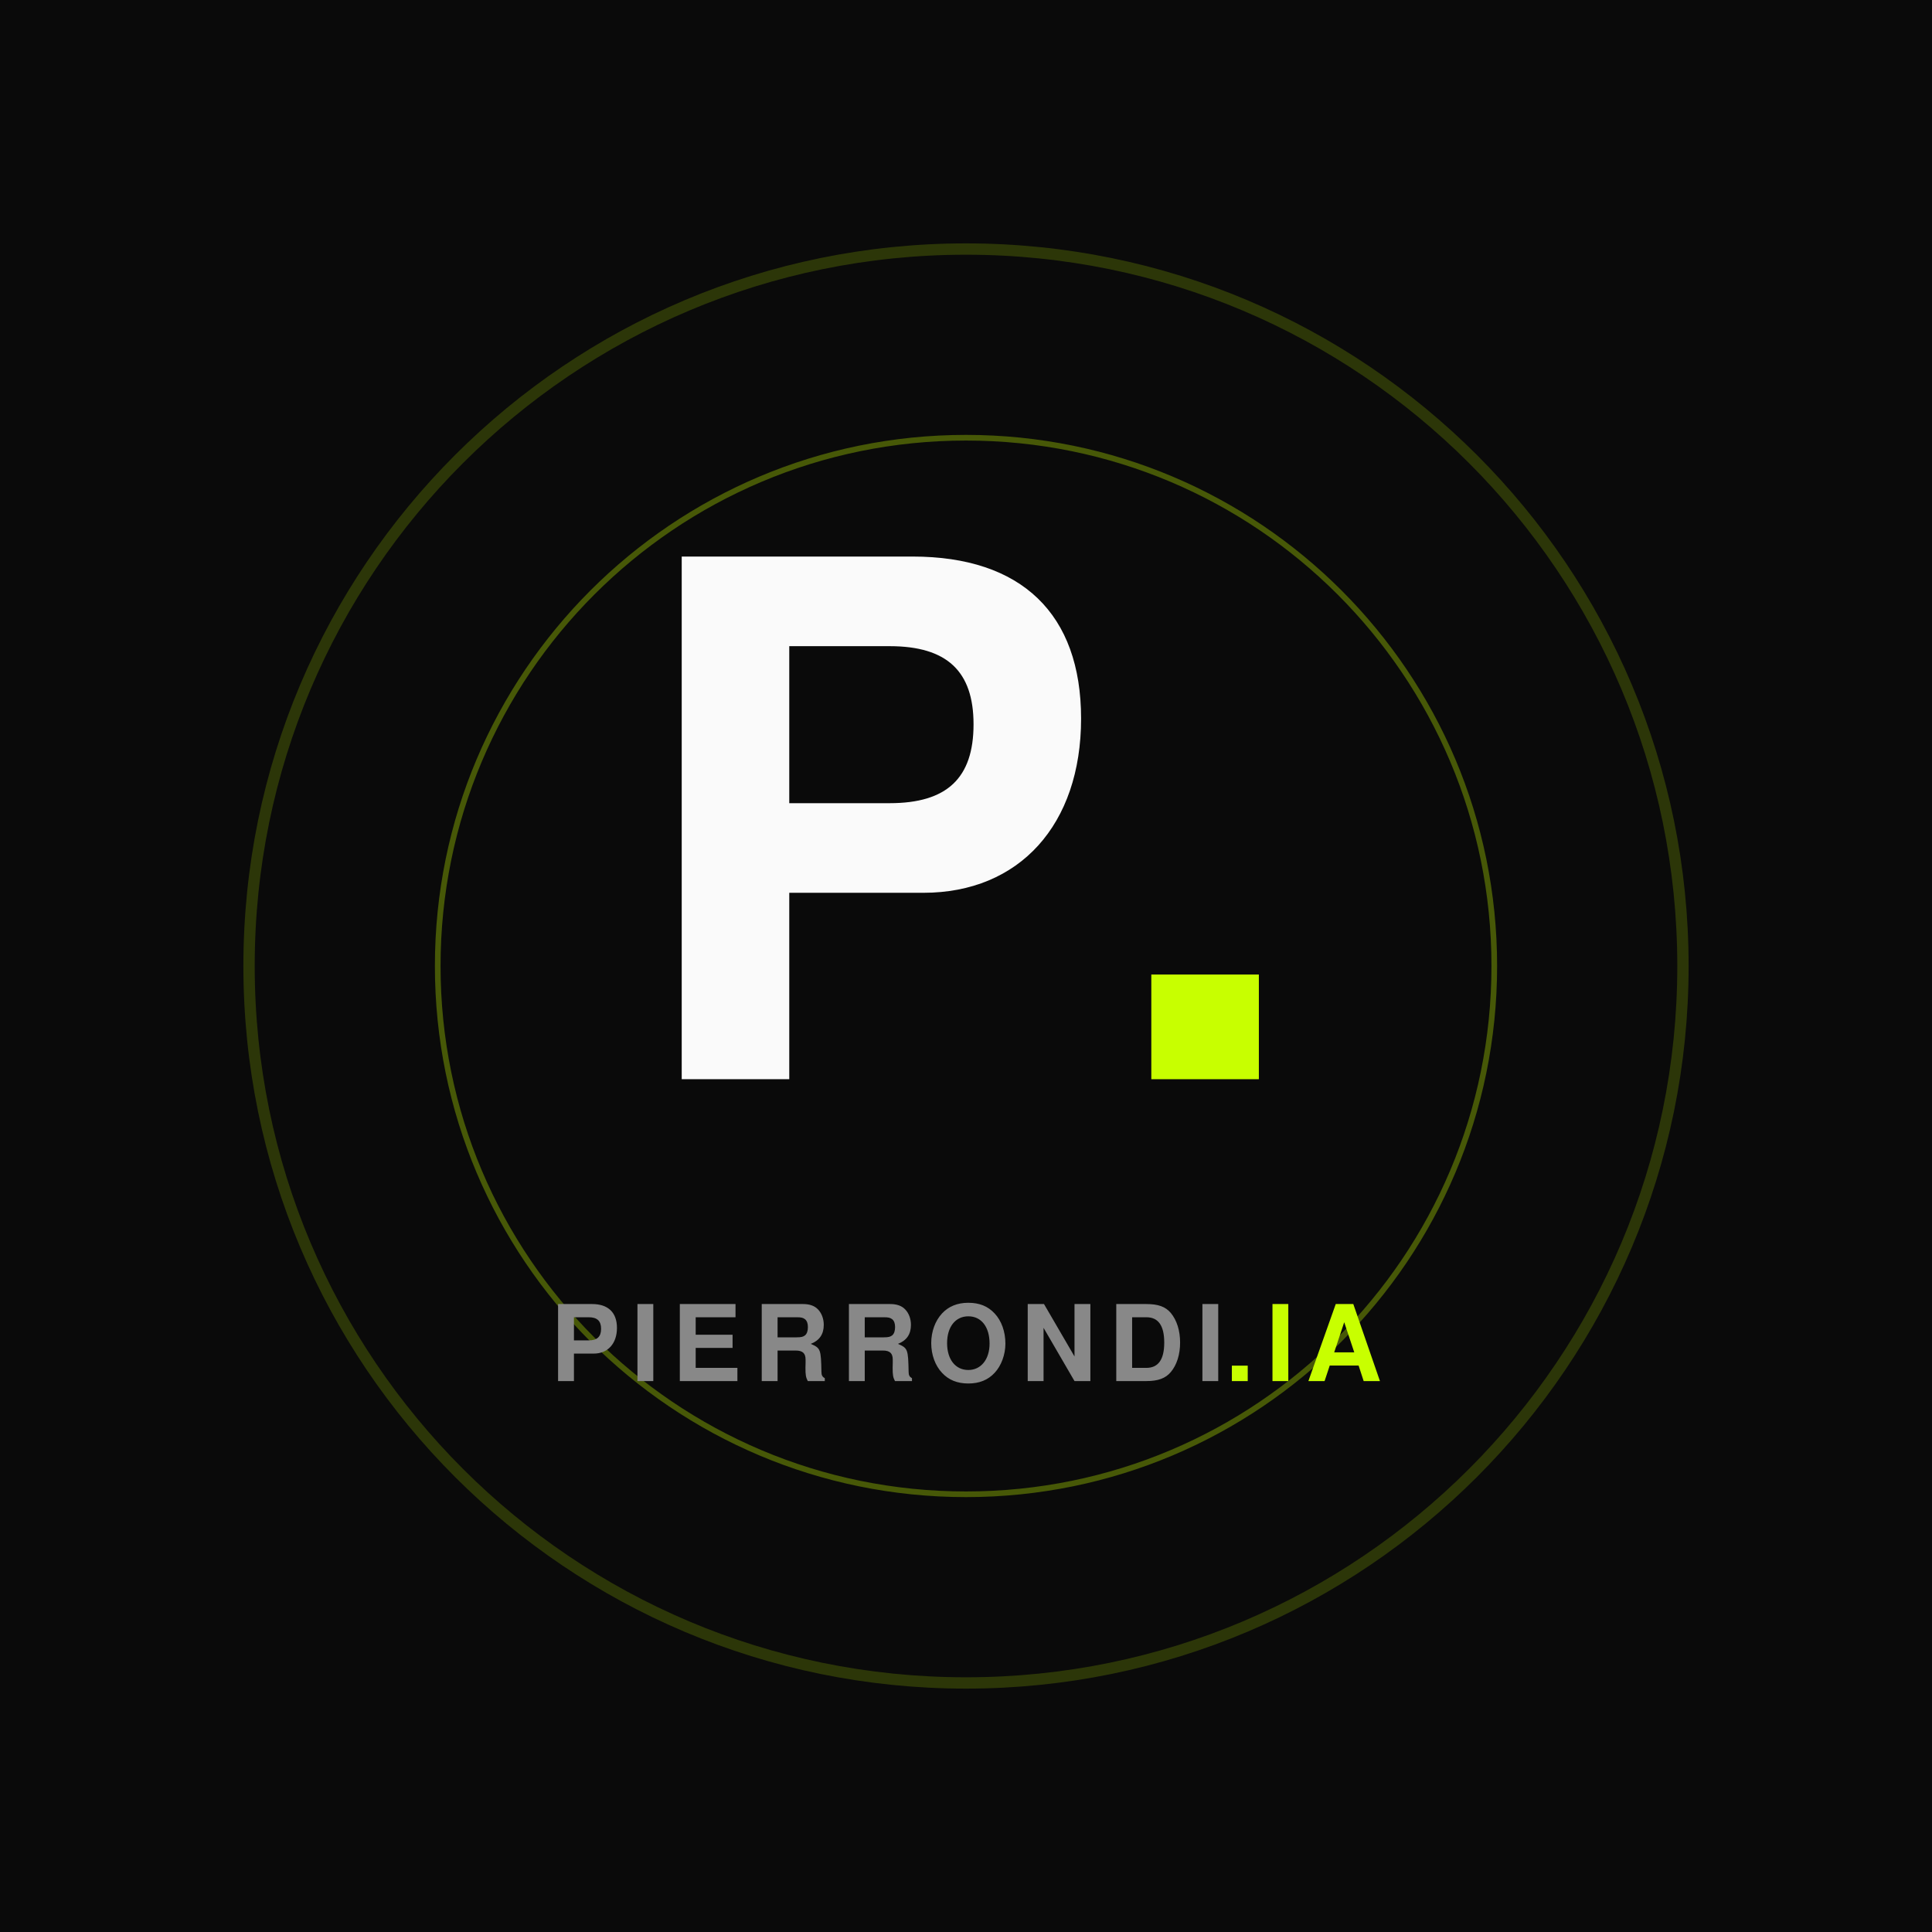
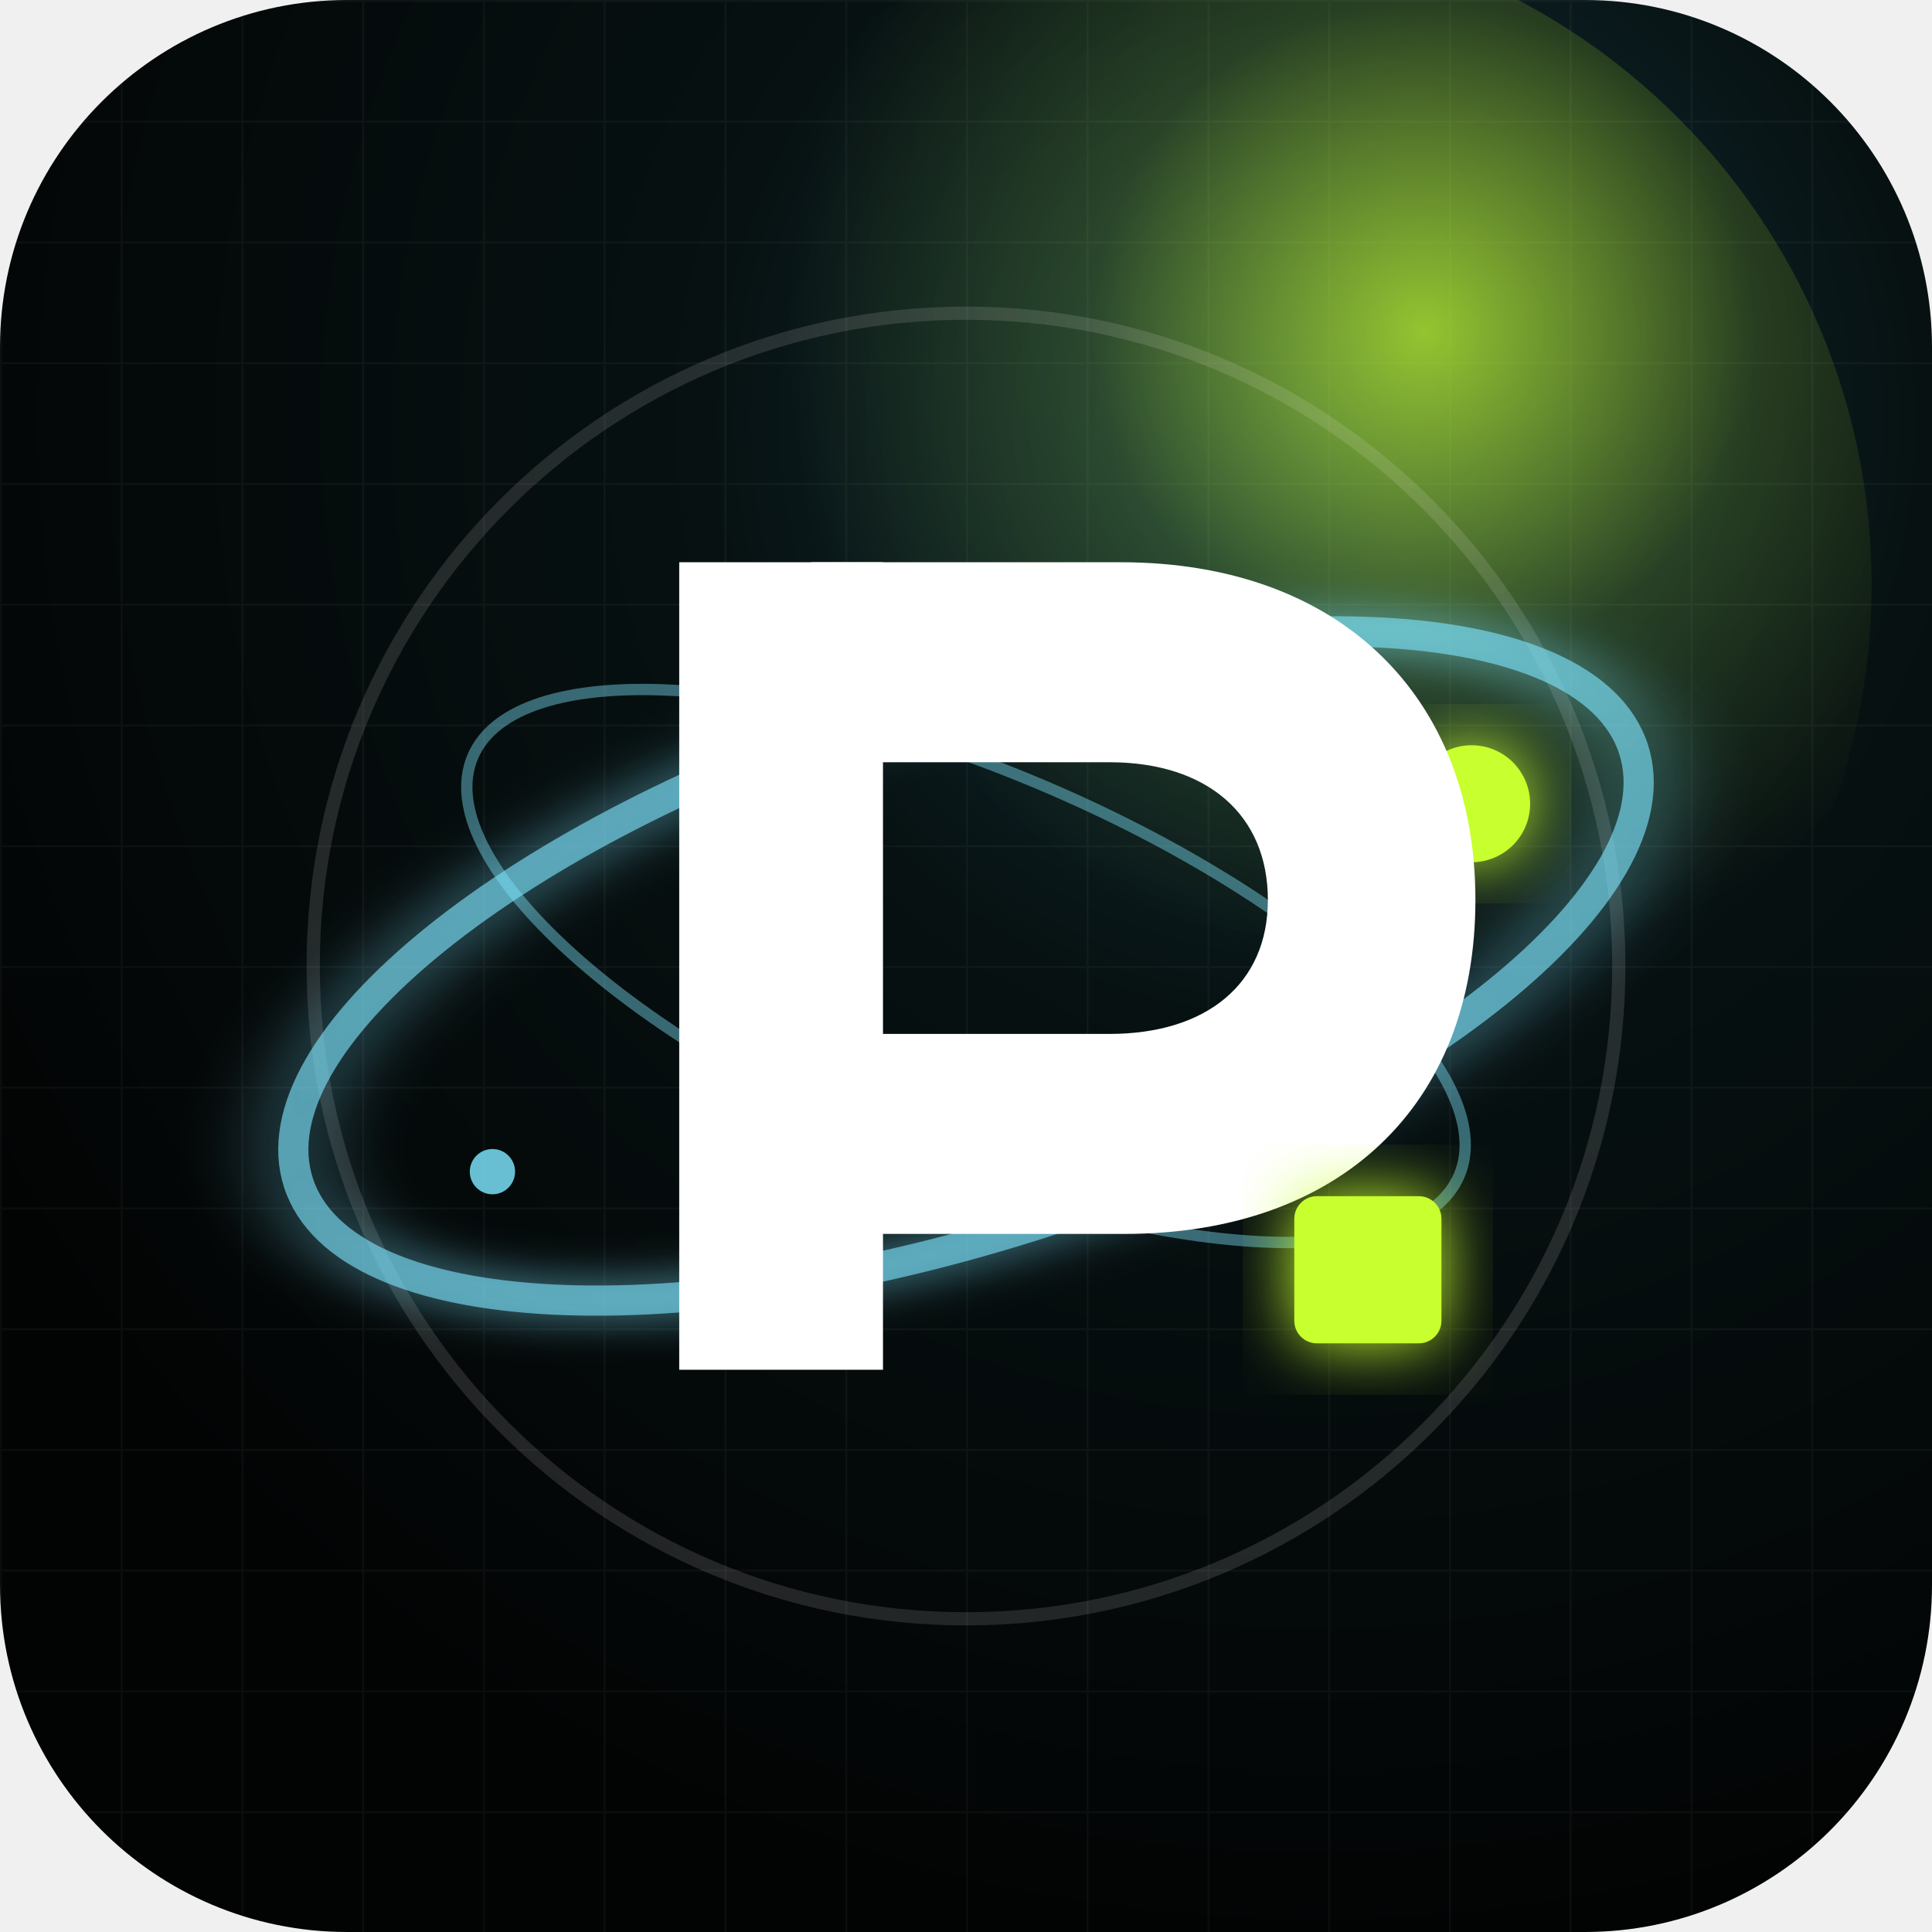
- <svg xmlns="http://www.w3.org/2000/svg" viewBox="0 0 1024 1024" width="1024" height="1024">
-   <rect width="1024" height="1024" fill="#0a0a0a" />
+ <svg xmlns="http://www.w3.org/2000/svg" viewBox="0 0 1024 1024" width="1024" height="1024" role="img" aria-label="pierrondi.dev logo">
+   <defs>
+     <radialGradient id="bg" cx="68%" cy="22%" r="82%">
+       <stop offset="0%" stop-color="#14363f" />
+       <stop offset="38%" stop-color="#071112" />
+       <stop offset="100%" stop-color="#020303" />
+     </radialGradient>
+     <radialGradient id="limeGlow" cx="66%" cy="31%" r="48%">
+       <stop offset="0%" stop-color="#c8ff2e" stop-opacity="0.72" />
+       <stop offset="52%" stop-color="#c8ff2e" stop-opacity="0.15" />
+       <stop offset="100%" stop-color="#c8ff2e" stop-opacity="0" />
+     </radialGradient>
+     <linearGradient id="ring" x1="175" y1="187" x2="835" y2="812">
+       <stop offset="0%" stop-color="#7ee7ff" stop-opacity="0.72" />
+       <stop offset="45%" stop-color="#c8ff2e" stop-opacity="0.9" />
+       <stop offset="100%" stop-color="#f7f5ee" stop-opacity="0.56" />
+     </linearGradient>
+     <filter id="softGlow" x="-35%" y="-35%" width="170%" height="170%" color-interpolation-filters="sRGB">
+       <feGaussianBlur stdDeviation="18" result="blur" />
+       <feMerge>
+         <feMergeNode in="blur" />
+         <feMergeNode in="SourceGraphic" />
+       </feMerge>
+     </filter>
+     <pattern id="grid" width="64" height="64" patternUnits="userSpaceOnUse">
+       <path d="M 64 0 H 0 V 64" fill="none" stroke="#f7f5ee" stroke-opacity="0.07" stroke-width="2" />
+     </pattern>
+   </defs>
+   <rect width="1024" height="1024" rx="184" fill="url(#bg)" />
+   <rect width="1024" height="1024" rx="184" fill="url(#grid)" opacity="0.55" />
+   <circle cx="642" cy="310" r="350" fill="url(#limeGlow)" />
  <g transform="translate(512 512)">
-     <circle r="380" fill="none" stroke="#c8ff00" stroke-width="6" opacity="0.18" />
-     <circle r="280" fill="none" stroke="#c8ff00" stroke-width="3" opacity="0.32" />
-     <text x="0" y="60" text-anchor="middle" font-family="-apple-system, BlinkMacSystemFont, 'Segoe UI', Helvetica, Arial, sans-serif" font-weight="900" font-size="380" letter-spacing="-12" fill="#fafafa">P<tspan fill="#c8ff00">.</tspan>
-     </text>
-     <text x="0" y="220" text-anchor="middle" font-family="-apple-system, BlinkMacSystemFont, 'Segoe UI', Helvetica, Arial, sans-serif" font-weight="700" font-size="56" letter-spacing="6" fill="#888">PIERRONDI<tspan fill="#c8ff00">.IA</tspan>
-     </text>
+     <circle r="346" fill="none" stroke="#f7f5ee" stroke-opacity="0.13" stroke-width="7" />
+     <ellipse rx="372" ry="142" fill="none" stroke="url(#ring)" stroke-width="16" opacity="0.88" transform="rotate(-18)" filter="url(#softGlow)" />
+     <ellipse rx="284" ry="104" fill="none" stroke="#7ee7ff" stroke-width="6" opacity="0.42" transform="rotate(23)" />
+     <circle cx="268" cy="-86" r="31" fill="#c8ff2e" filter="url(#softGlow)" />
+     <circle cx="-251" cy="109" r="12" fill="#7ee7ff" opacity="0.82" />
+     <path d="M-152 -214 H-44 V214 H-152 Z" fill="#ffffff" />
+     <path d="M-82 -214 H82 C198 -214 270 -143 270 -35 C270 74 198 142 84 142 H-82 V36 H76 C128 36 160 9 160 -35 C160 -80 128 -108 76 -108 H-82 Z" fill="#ffffff" />
+     <rect x="174" y="122" width="78" height="78" rx="12" fill="#c8ff2e" filter="url(#softGlow)" />
  </g>
</svg>
